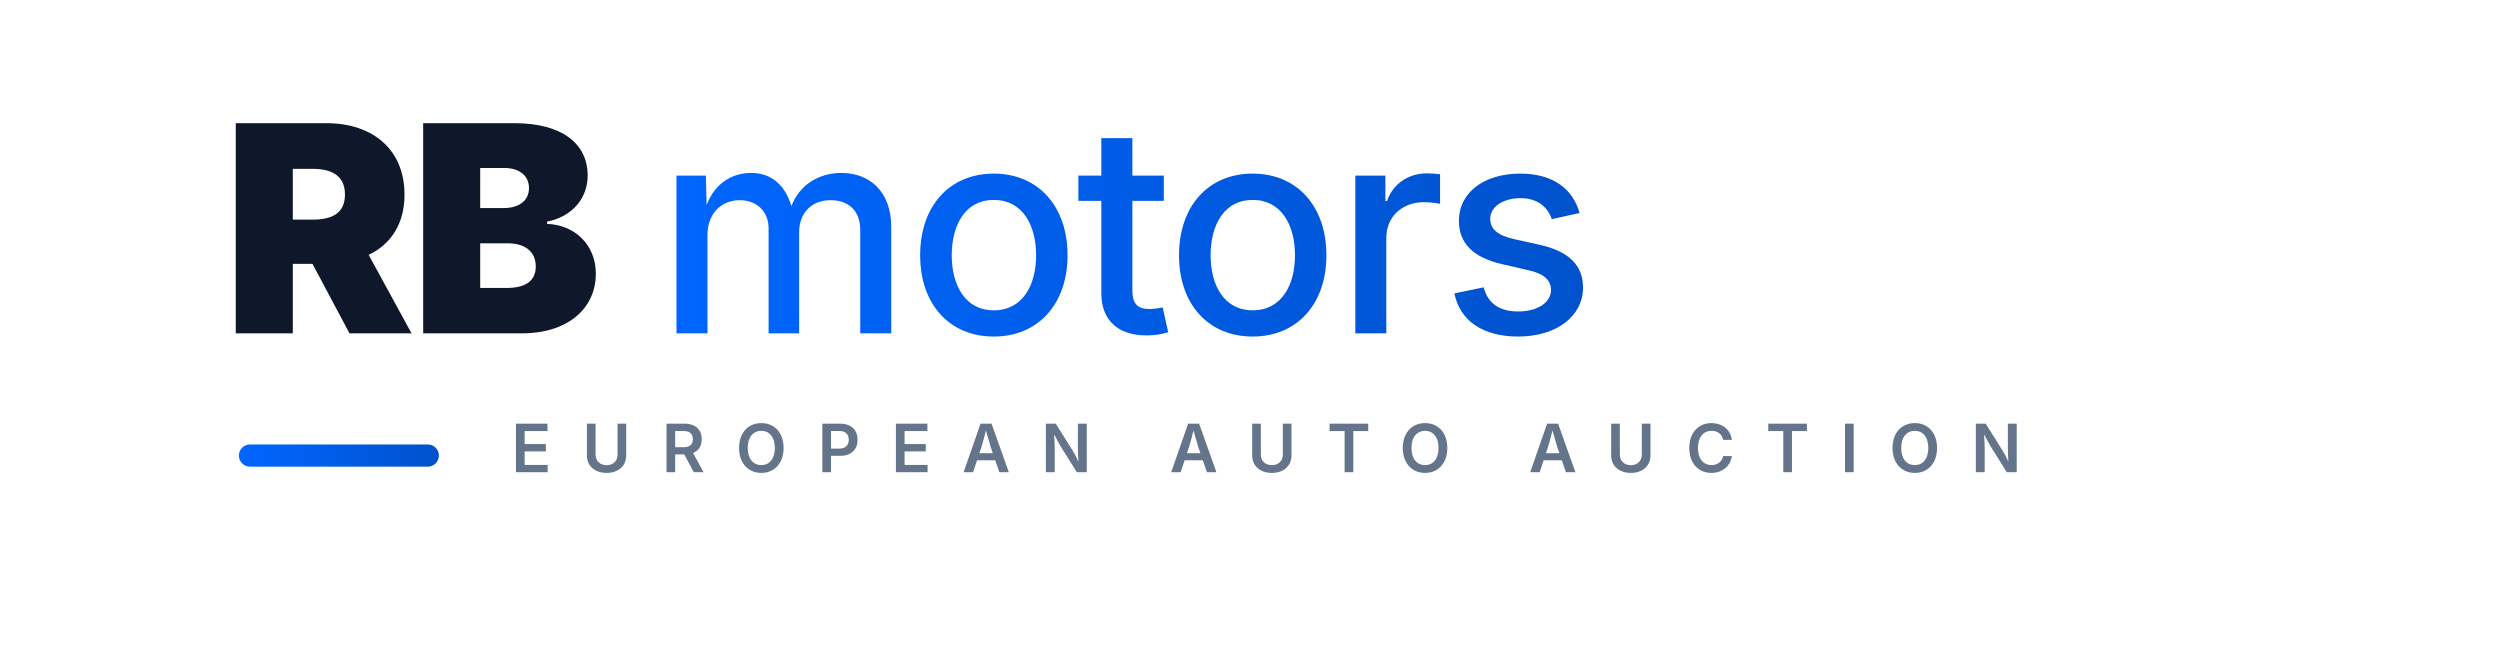
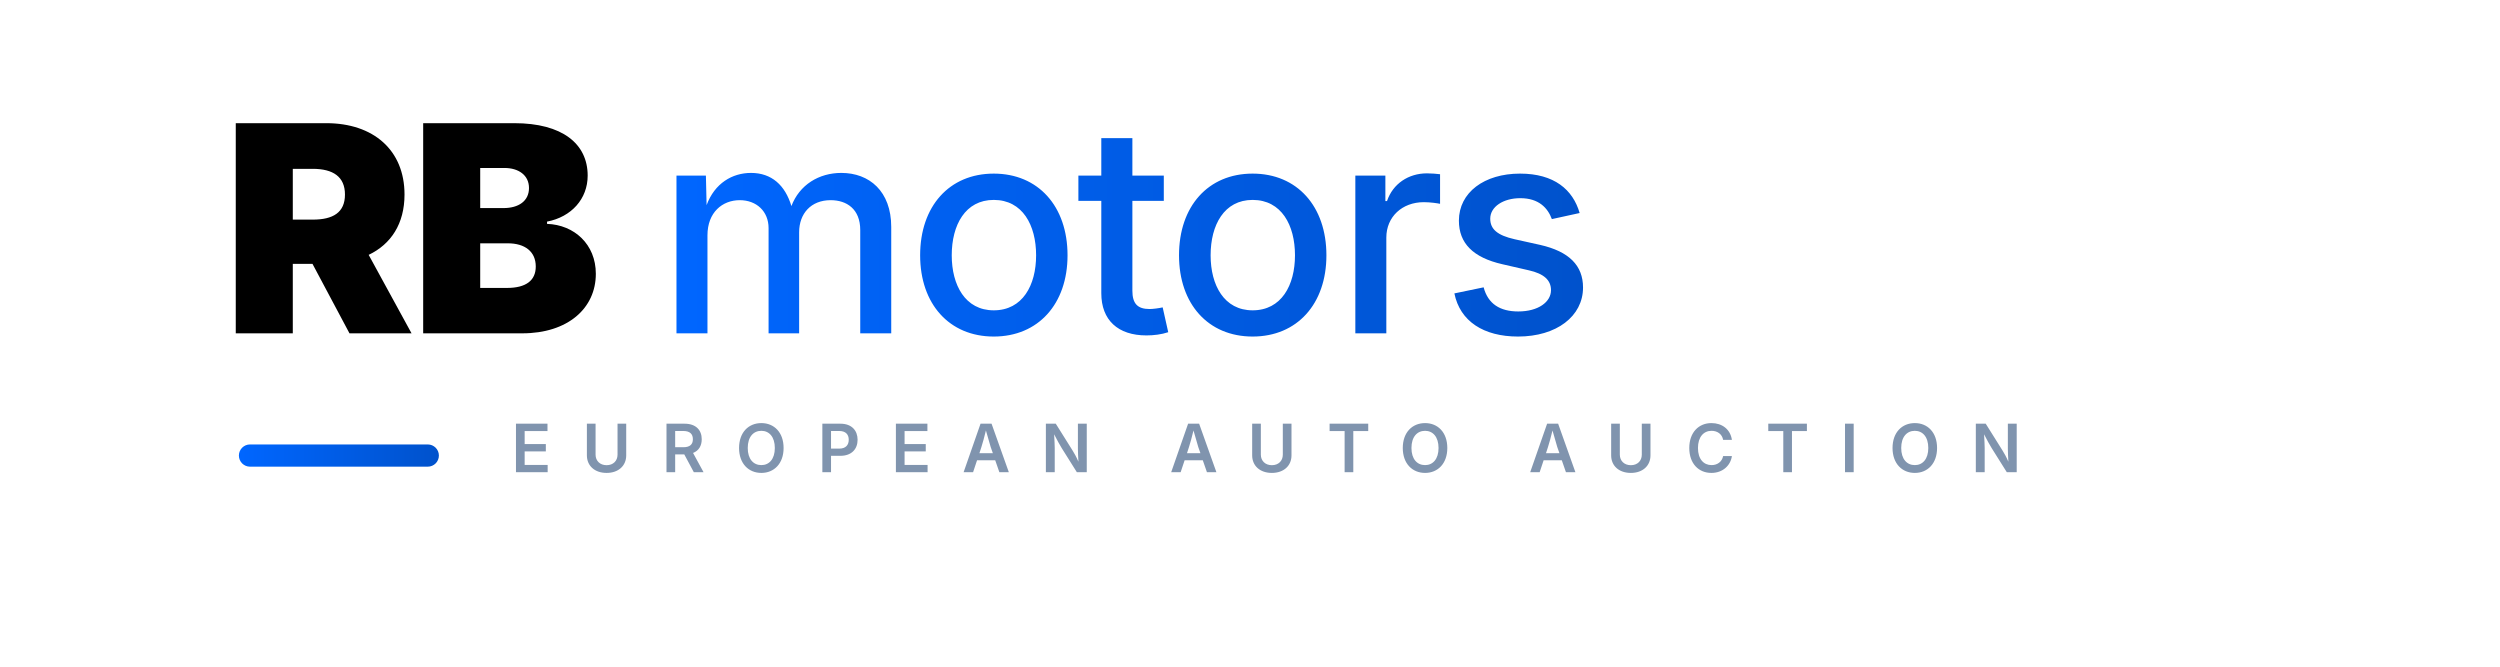
<svg xmlns="http://www.w3.org/2000/svg" viewBox="0 0 450 120" width="100%" height="100%">
  <defs>
    <linearGradient id="primaryBlue" x1="0" y1="0" x2="1" y2="0">
      <stop offset="0%" stop-color="#0066FF" />
      <stop offset="100%" stop-color="#0052CC" />
    </linearGradient>
  </defs>
  <g transform="translate(40, 60)">
-     <text x="0" y="0" font-family="-apple-system, BlinkMacSystemFont, 'Inter', 'Segoe UI', Roboto, sans-serif" font-weight="900" font-size="52" fill="#0F172A" letter-spacing="-1">RB</text>
+     <text x="0" y="0" font-family="-apple-system, BlinkMacSystemFont, 'Inter', 'Segoe UI', Roboto, sans-serif" font-weight="900" font-size="52" fill="currentColor" letter-spacing="-1">RB</text>
    <text x="78" y="0" font-family="-apple-system, BlinkMacSystemFont, 'Inter', 'Segoe UI', Roboto, sans-serif" font-weight="500" font-size="52" fill="url(#primaryBlue)" letter-spacing="-1">motors</text>
    <rect x="3" y="20" width="36" height="4" fill="url(#primaryBlue)" rx="2" />
-     <text x="52" y="25" font-family="-apple-system, BlinkMacSystemFont, 'Inter', 'Segoe UI', Roboto, sans-serif" font-weight="600" font-size="12" fill="#64748B" letter-spacing="5.5">EUROPEAN AUTO AUCTION</text>
+     <text x="52" y="25" font-family="-apple-system, BlinkMacSystemFont, 'Inter', 'Segoe UI', Roboto, sans-serif" font-weight="600" font-size="12" fill="#8094AE" letter-spacing="5.5">EUROPEAN AUTO AUCTION</text>
  </g>
</svg>
